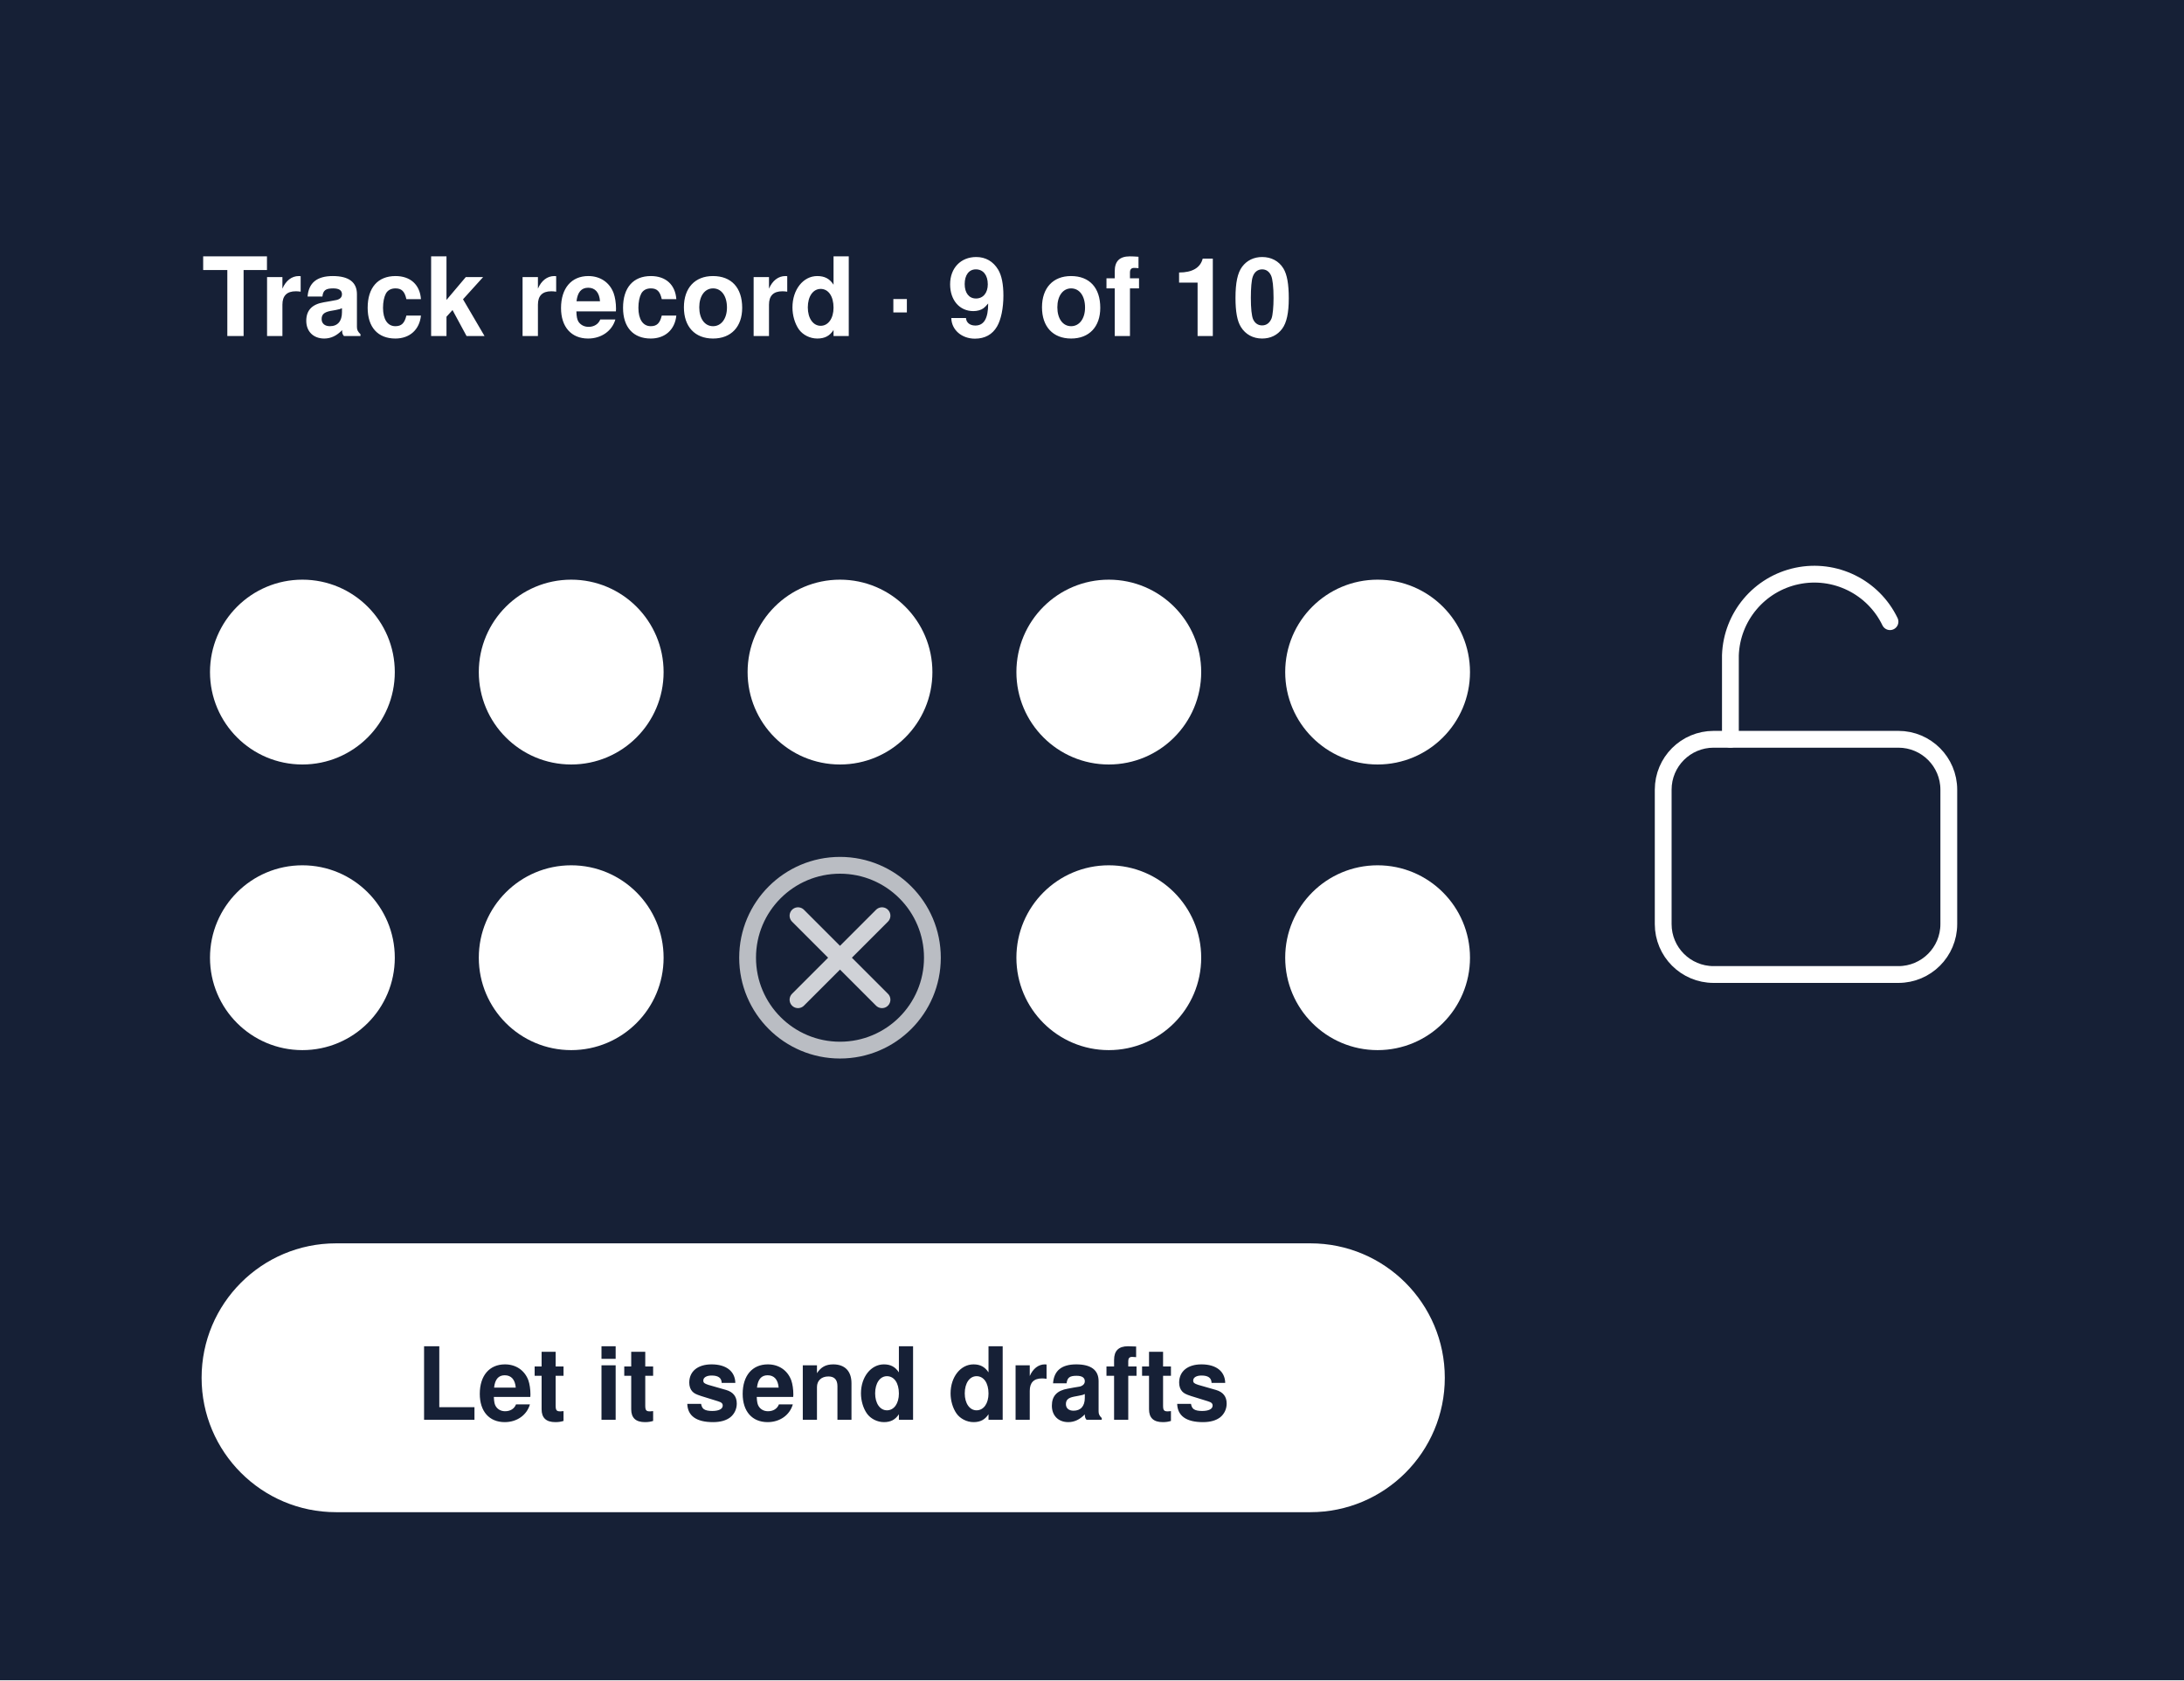
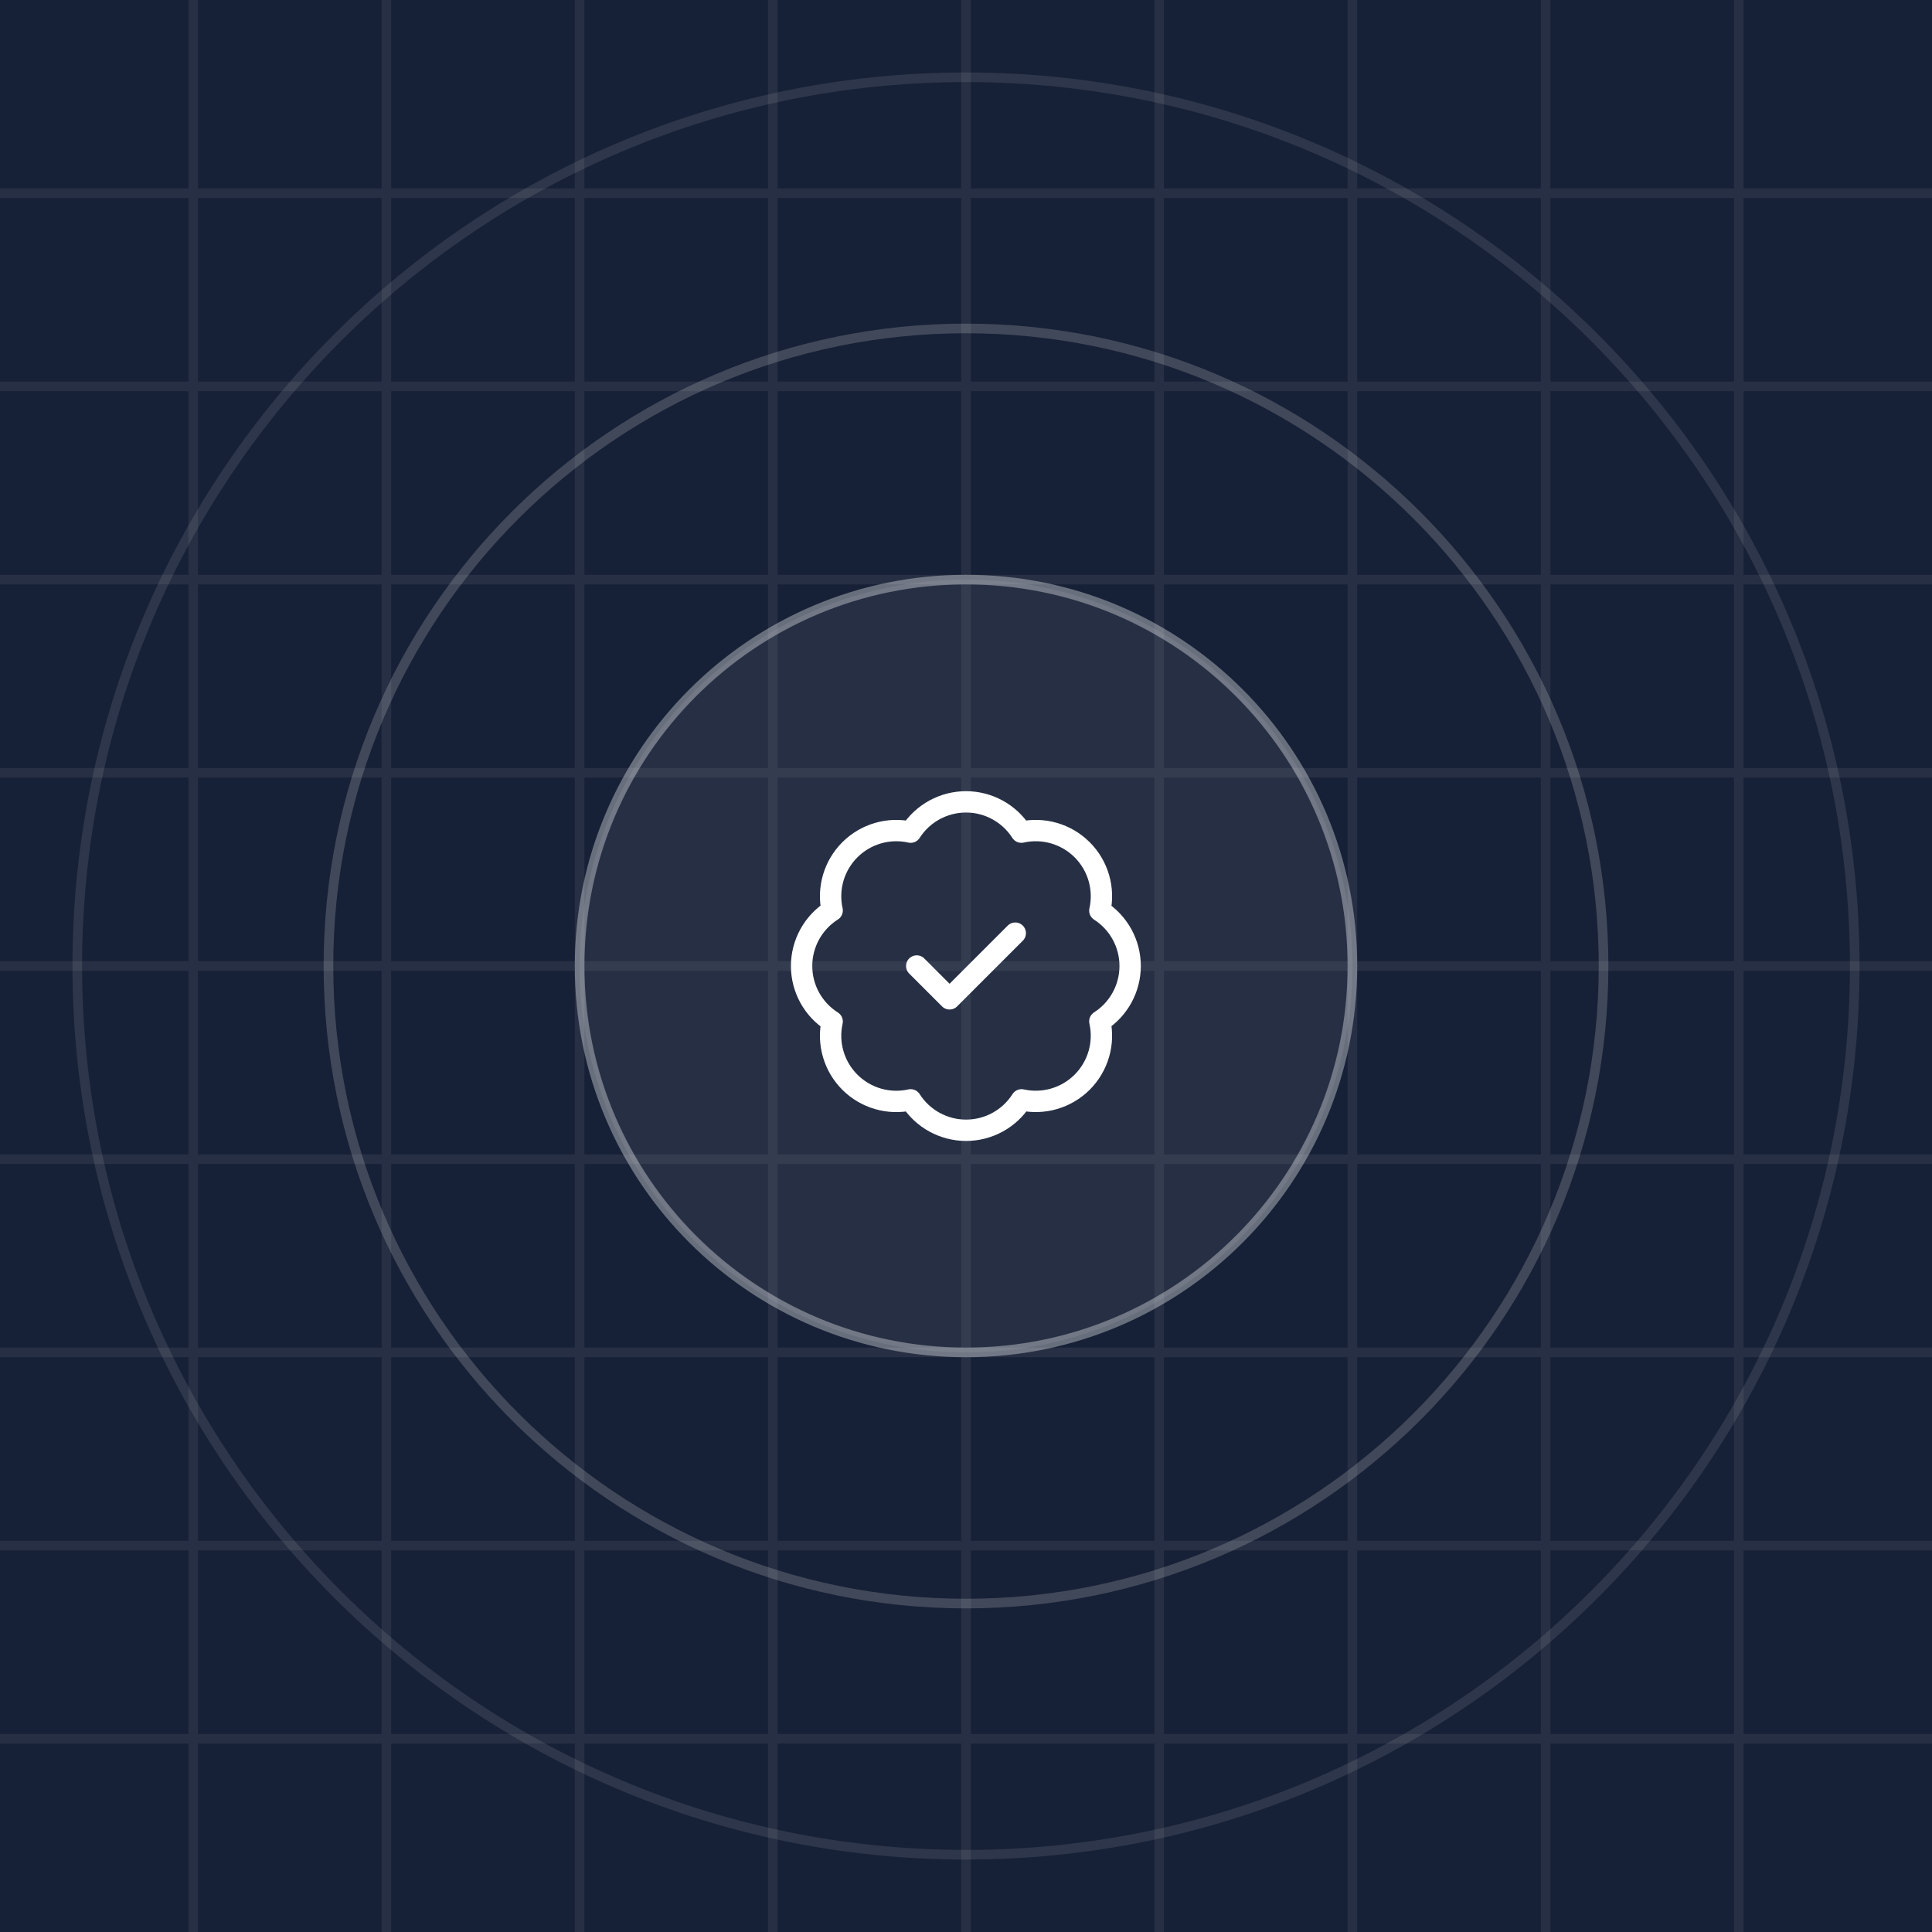
- <svg xmlns="http://www.w3.org/2000/svg" viewBox="0 0 260 200" width="520" height="400" fill="none" stroke="#ffffff" stroke-width="2" stroke-linecap="round" stroke-linejoin="round" aria-label="A track record of correct answers unlocking more autonomy">
-   <rect width="260" height="200" fill="#162036" stroke="none" />
-   <text x="24" y="40" fill="#ffffff" stroke="none" font-family="Helvetica, Arial, sans-serif" font-size="13" font-weight="700">Track record · 9 of 10</text>
-   <g>
-     <circle cx="36" cy="80" r="11" fill="#ffffff" stroke="none" />
-     <circle cx="68" cy="80" r="11" fill="#ffffff" stroke="none" />
-     <circle cx="100" cy="80" r="11" fill="#ffffff" stroke="none" />
-     <circle cx="132" cy="80" r="11" fill="#ffffff" stroke="none" />
-     <circle cx="164" cy="80" r="11" fill="#ffffff" stroke="none" />
-     <circle cx="36" cy="114" r="11" fill="#ffffff" stroke="none" />
-     <circle cx="68" cy="114" r="11" fill="#ffffff" stroke="none" />
-     <circle cx="100" cy="114" r="11" stroke-opacity="0.7" />
-     <circle cx="132" cy="114" r="11" fill="#ffffff" stroke="none" />
-     <circle cx="164" cy="114" r="11" fill="#ffffff" stroke="none" />
+ <svg xmlns="http://www.w3.org/2000/svg" width="400" height="400" viewBox="0 0 200 200" fill="none">
+   <rect width="200" height="200" fill="#162036" />
+   <path d="M0 20H200M20 0V200M0 40H200M40 0V200M0 60H200M60 0V200M0 80H200M80 0V200M0 100H200M100 0V200M0 120H200M120 0V200M0 140H200M140 0V200M0 160H200M160 0V200M0 180H200M180 0V200" stroke="#ffffff" stroke-opacity="0.07" stroke-width="1" />
+   <circle cx="100" cy="100" r="92" stroke="#ffffff" stroke-opacity="0.1" />
+   <circle cx="100" cy="100" r="66" stroke="#ffffff" stroke-opacity="0.18" />
+   <circle cx="100" cy="100" r="40" fill="#ffffff" fill-opacity="0.07" stroke="#ffffff" stroke-opacity="0.35" />
+   <g transform="translate(100 100) scale(1.7) translate(-12 -12)" stroke="#ffffff" stroke-width="1.3" stroke-linecap="round" stroke-linejoin="round" fill="none">
+     <path d="M3.85 8.62a4 4 0 0 1 4.78-4.77 4 4 0 0 1 6.74 0 4 4 0 0 1 4.78 4.78 4 4 0 0 1 0 6.74 4 4 0 0 1-4.77 4.78 4 4 0 0 1-6.75 0 4 4 0 0 1-4.78-4.77 4 4 0 0 1 0-6.76Z" />
+     <path d="m9 12 2 2 4-4" />
  </g>
-   <path d="M95 109l10 10M105 109l-10 10" stroke-opacity="0.8" />
-   <rect x="198" y="88" width="34" height="28" rx="6" />
-   <path d="M206 88v-10a10 10 0 0 1 19-4" />
-   <rect x="24" y="148" width="148" height="32" rx="16" fill="#ffffff" stroke="none" />
-   <text x="98" y="169" text-anchor="middle" fill="#162036" stroke="none" font-family="Helvetica, Arial, sans-serif" font-size="12" font-weight="700">Let it send drafts</text>
</svg>
